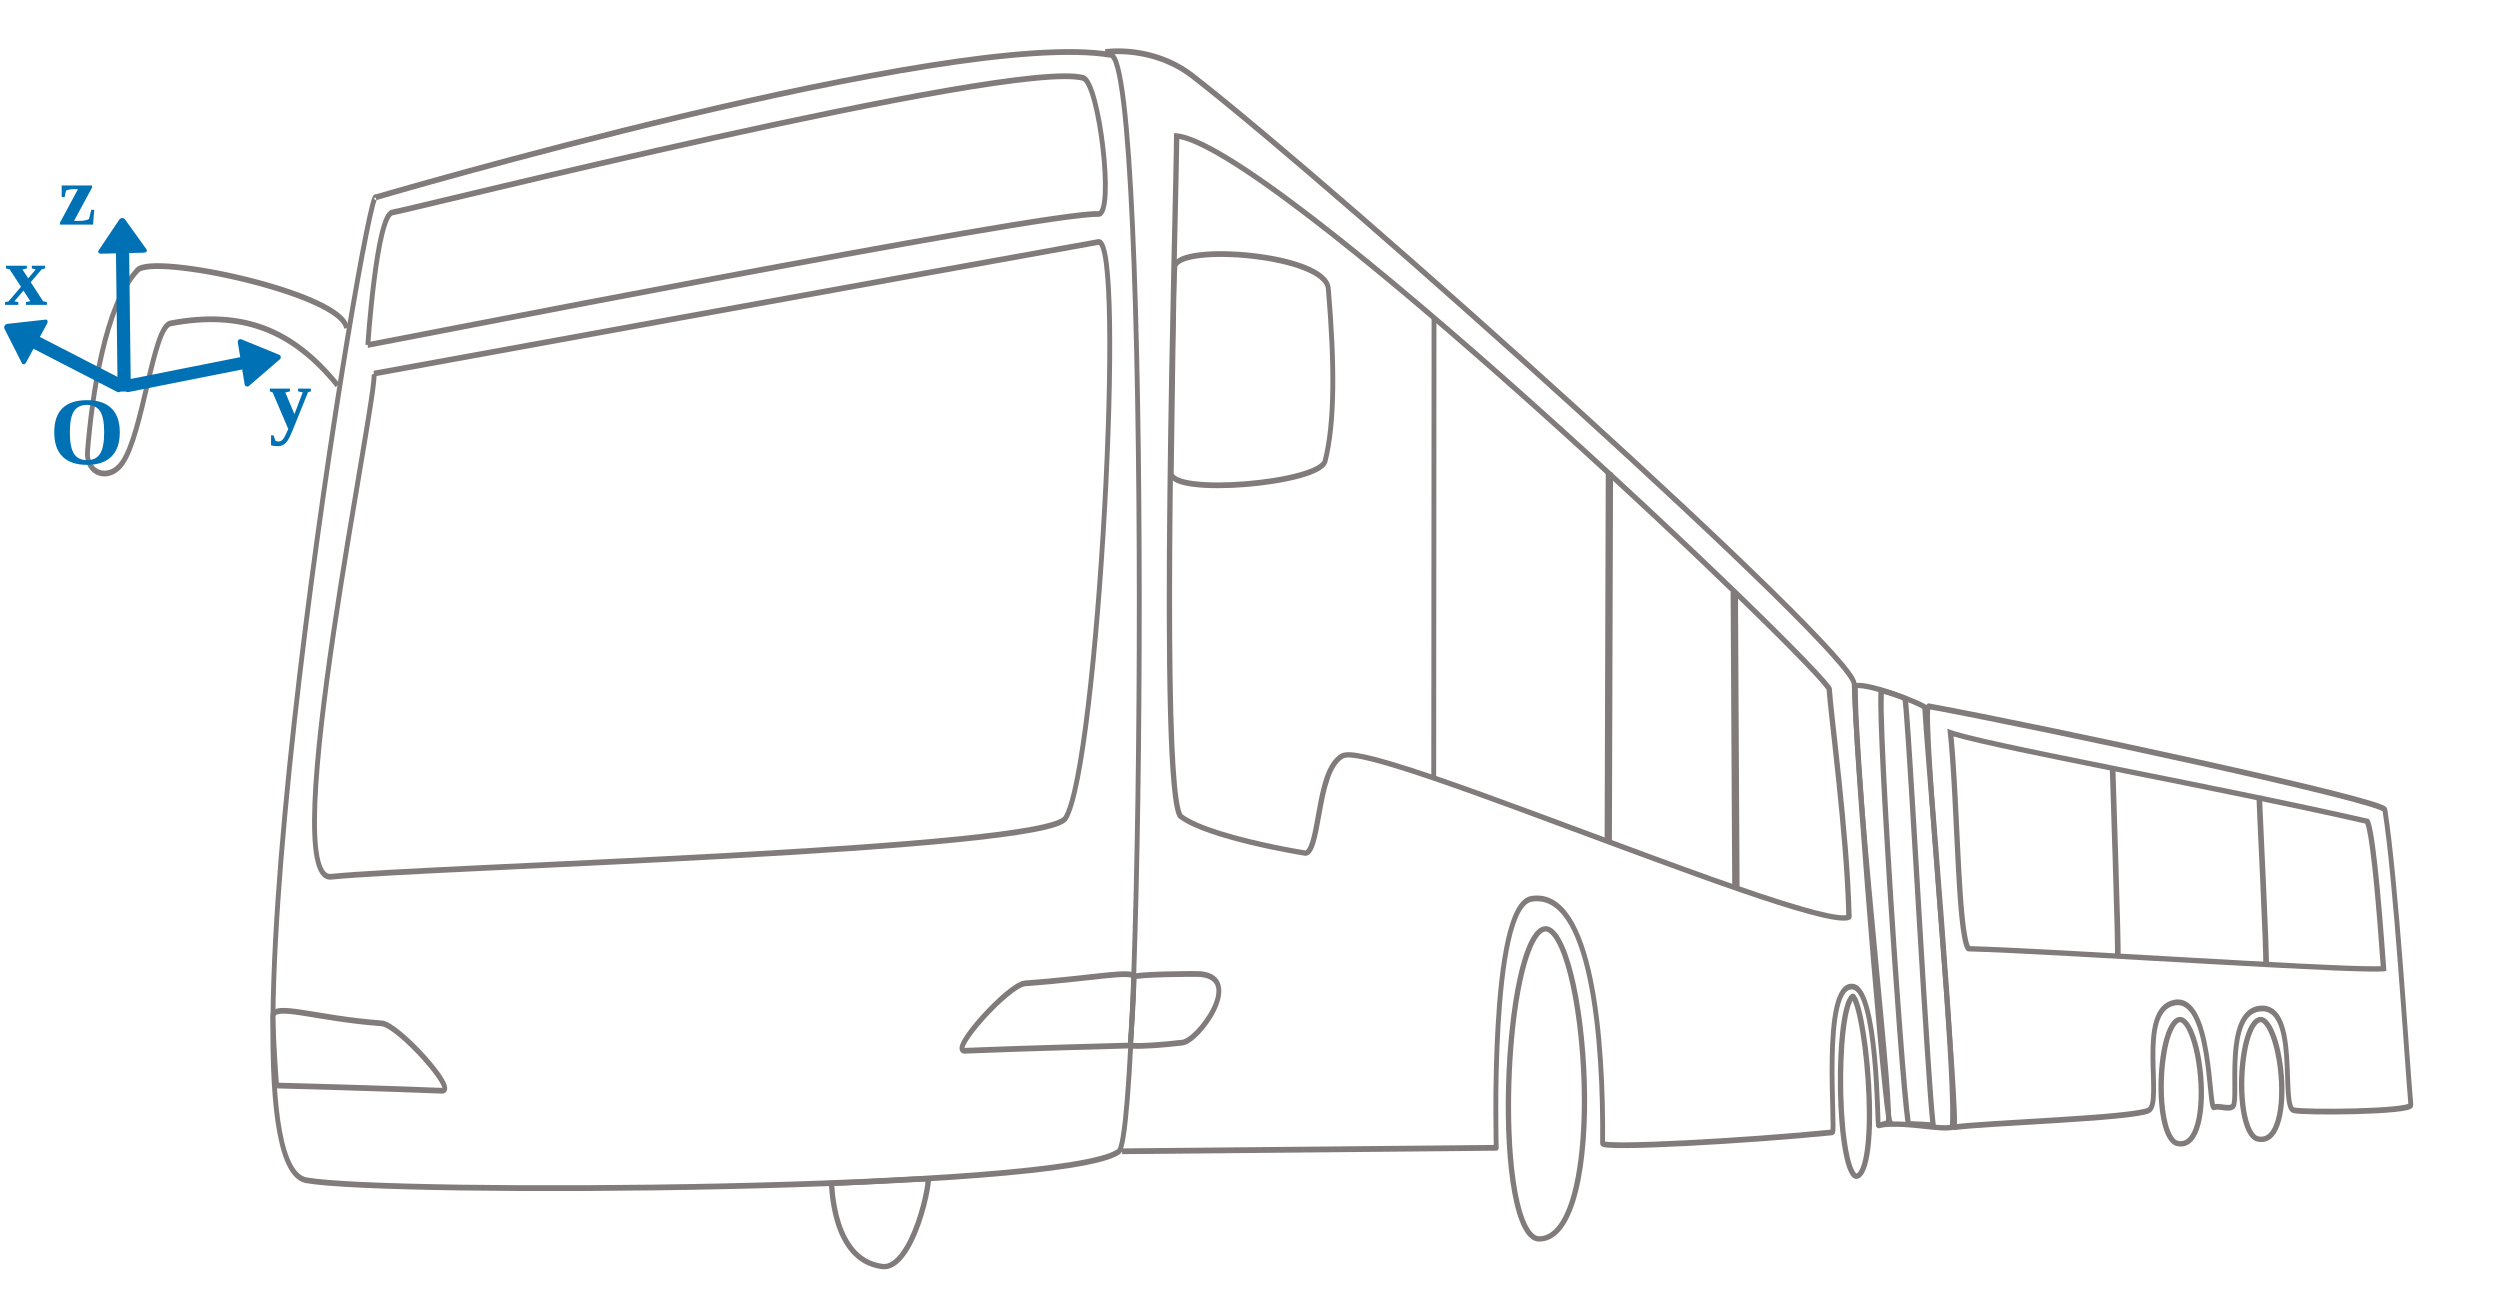
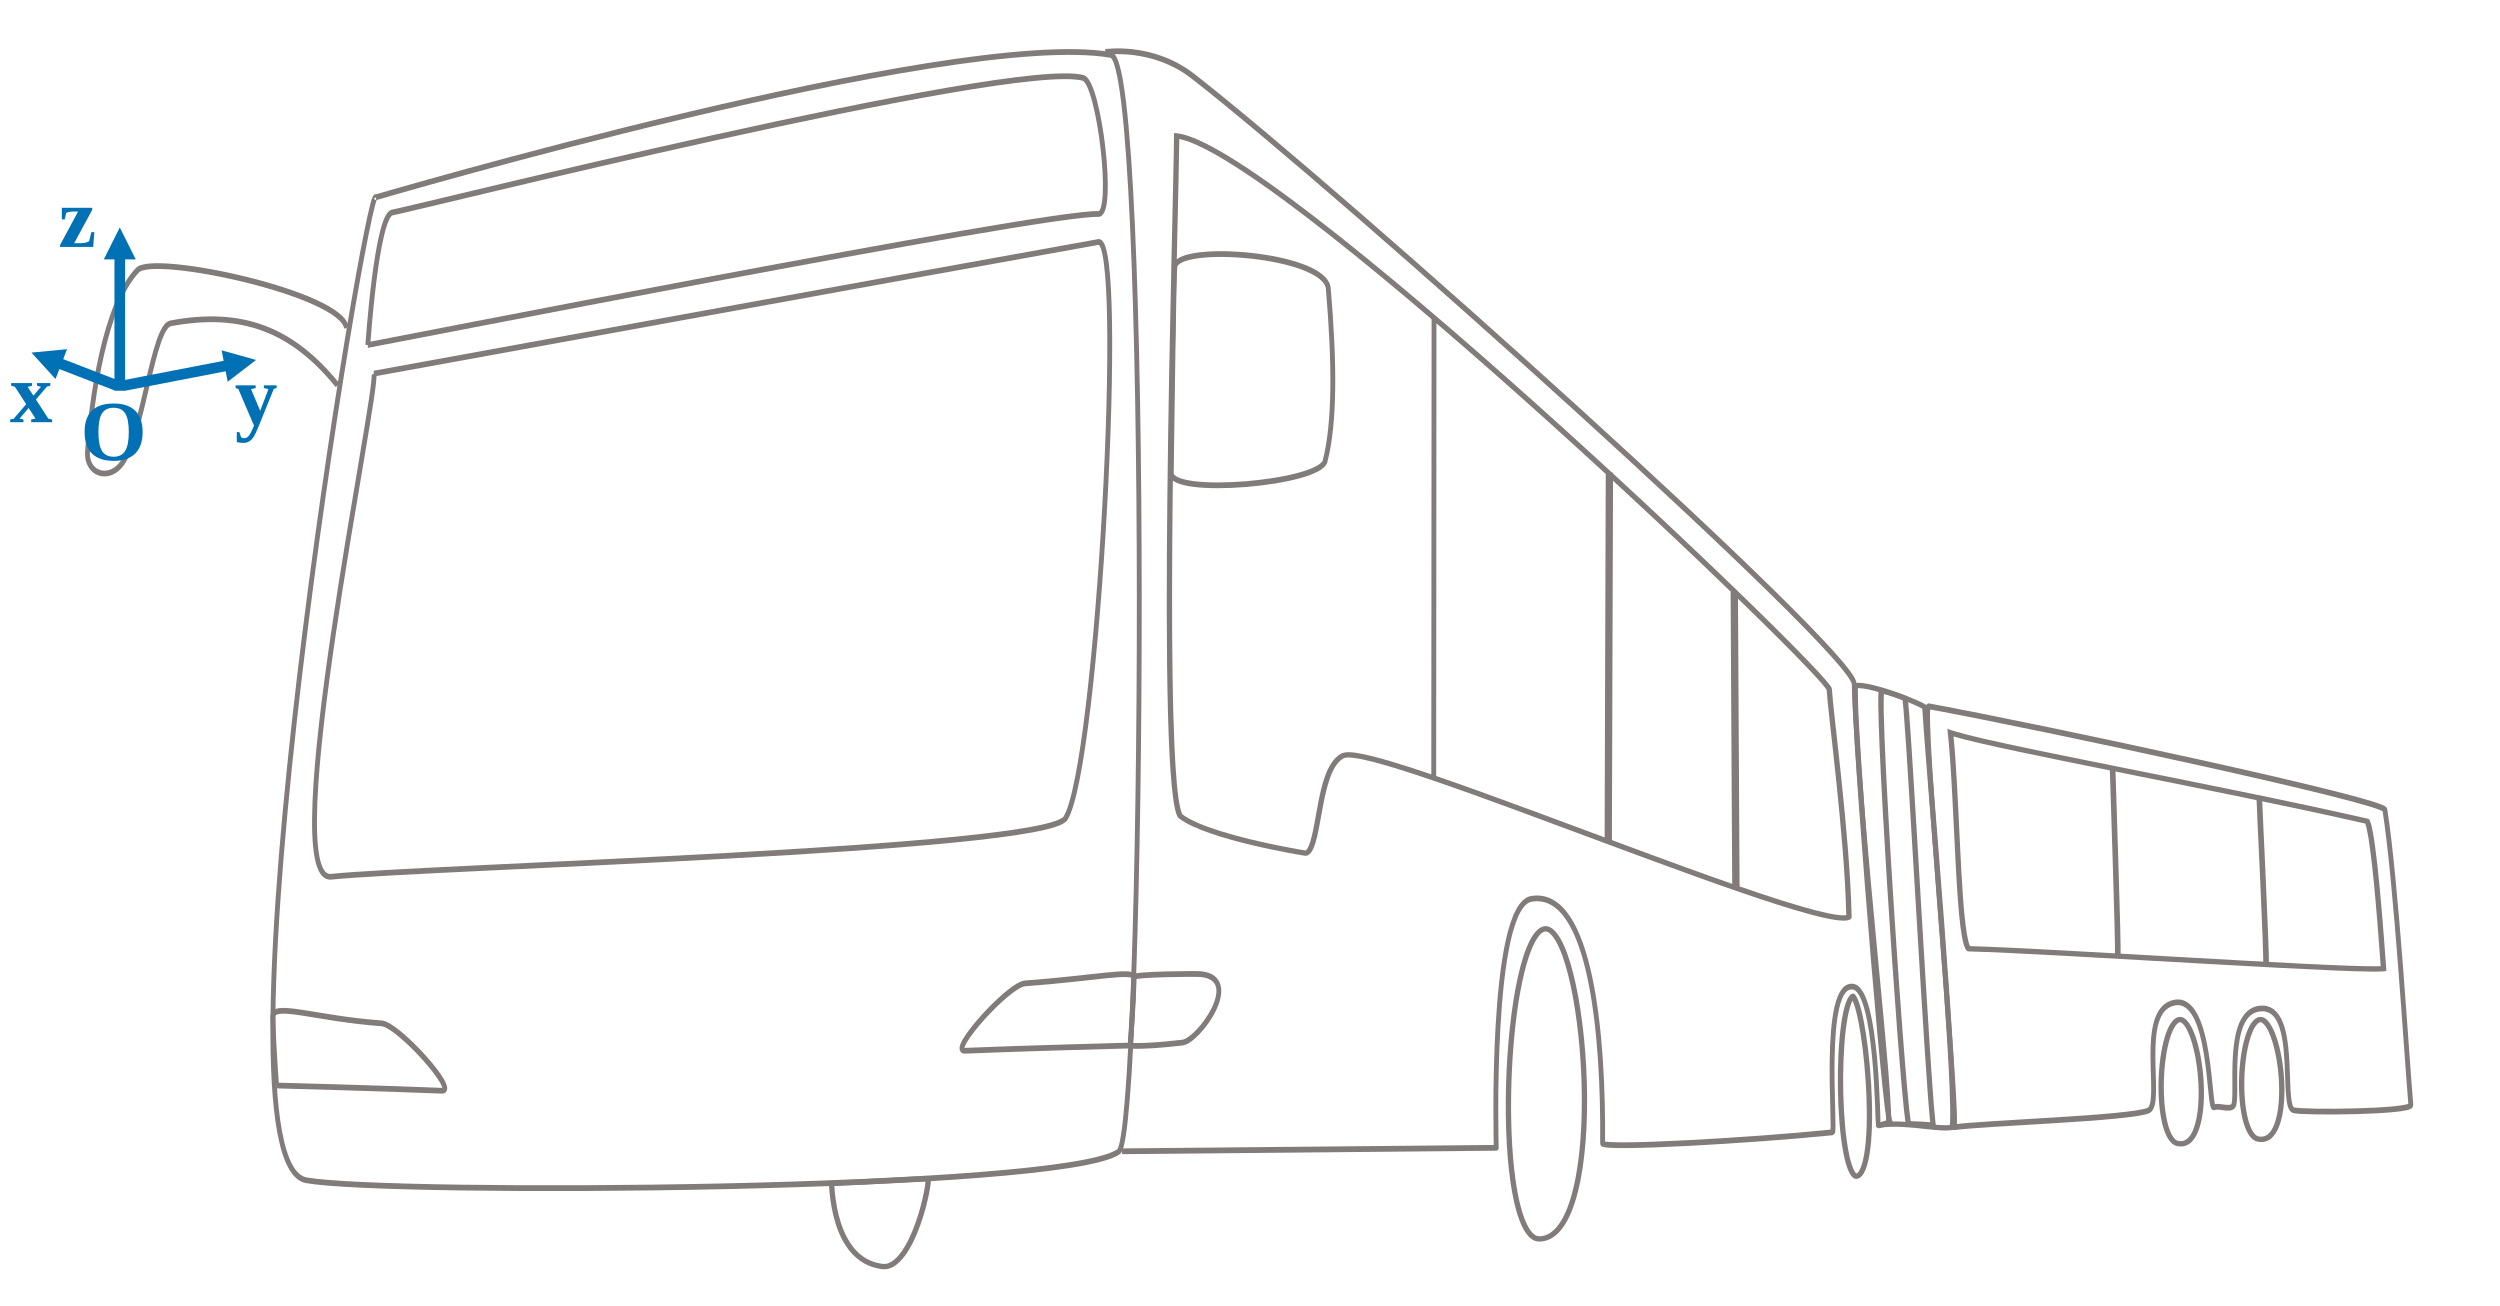
<svg xmlns="http://www.w3.org/2000/svg" width="100%" height="100%" viewBox="0 0 469 245" version="1.1" xml:space="preserve" style="fill-rule:evenodd;clip-rule:evenodd;stroke-linejoin:round;stroke-miterlimit:1.5;">
  <g transform="matrix(1,0,0,1,-540,-350)">
    <g transform="matrix(1,0,0,1,-1.13687e-13,35.6323)">
      <g id="arrow-black" transform="matrix(-0.843561,0,0,1,1167,-13.5646)">
        <path d="M308.766,539.41C301.703,538.584 269.557,537.753 265.49,536.263C262.069,535.009 268.179,517.33 259.645,516.019C251.397,514.752 252.121,536.072 250.914,535.671C249.688,535.264 247.604,536.21 246.671,535.453C245.256,534.307 248.76,517.814 240.672,517.134C231.874,516.393 236.169,535.486 233.227,536.206C231.161,536.713 206.995,536.554 207.128,535.231C208.126,525.337 210.405,493.264 212.906,479.843C213.231,478.101 288.785,464.407 314.348,460.426C316.212,460.136 307.285,539.679 308.766,539.41" style="fill:none;stroke:rgb(129,123,123);stroke-width:1.08px;" />
      </g>
      <g id="arrow-black1" transform="matrix(-0.843561,0,0,1,1167,-13.5646)">
-         <path d="M323.787,537.769C325.522,528.579 332.276,457.155 331.236,456.284C329.51,454.836 314.521,459.781 314.605,460.425C314.85,462.301 306.531,539.474 308.756,539.879C312.069,540.482 318.397,538.914 324.684,539.41C325.198,539.451 322.966,538.677 323.5,538.739C323.568,538.757 323.665,538.418 323.787,537.769L323.762,537.764L323.746,537.761C323.719,537.756 323.691,537.752 323.662,537.749C323.626,537.744 323.59,537.741 323.556,537.739C323.62,537.742 323.683,537.749 323.746,537.761L323.777,537.767L323.787,537.769ZM315.773,460.89C315.465,466.706 310.654,512.615 309.718,531.682C309.566,534.79 309.516,537.172 309.611,538.53C309.622,538.685 309.642,538.847 309.662,538.986C310.808,539.084 312.242,538.978 313.862,538.837C316.389,538.617 319.326,538.293 322.343,538.314C322.385,538.241 322.438,538.172 322.503,538.106C322.572,537.788 322.708,537.131 322.821,536.392C324.426,525.953 328.731,481.454 329.877,463.642C330.072,460.617 330.111,458.026 330.118,457.026C330.046,457.022 329.973,457.019 329.906,457.02C329.32,457.031 328.577,457.127 327.742,457.277C323.689,458.005 317.586,459.998 315.773,460.89Z" style="fill:rgb(129,123,123);" />
+         <path d="M323.787,537.769C325.522,528.579 332.276,457.155 331.236,456.284C329.51,454.836 314.521,459.781 314.605,460.425C314.85,462.301 306.531,539.474 308.756,539.879C312.069,540.482 318.397,538.914 324.684,539.41C325.198,539.451 322.966,538.677 323.5,538.739C323.568,538.757 323.665,538.418 323.787,537.769L323.762,537.764L323.746,537.761C323.719,537.756 323.691,537.752 323.662,537.749C323.626,537.744 323.59,537.741 323.556,537.739C323.62,537.742 323.683,537.749 323.746,537.761L323.787,537.769ZM315.773,460.89C315.465,466.706 310.654,512.615 309.718,531.682C309.566,534.79 309.516,537.172 309.611,538.53C309.622,538.685 309.642,538.847 309.662,538.986C310.808,539.084 312.242,538.978 313.862,538.837C316.389,538.617 319.326,538.293 322.343,538.314C322.385,538.241 322.438,538.172 322.503,538.106C322.572,537.788 322.708,537.131 322.821,536.392C324.426,525.953 328.731,481.454 329.877,463.642C330.072,460.617 330.111,458.026 330.118,457.026C330.046,457.022 329.973,457.019 329.906,457.02C329.32,457.031 328.577,457.127 327.742,457.277C323.689,458.005 317.586,459.998 315.773,460.89Z" style="fill:rgb(129,123,123);" />
      </g>
      <g id="arrow-black2" transform="matrix(-0.843561,0,0,1,1167,-13.5646)">
        <path d="M319.56,538.229L319.523,538.222L319.508,538.22L319.56,538.23C319.462,538.805 319.379,539.137 319.314,539.194C319.503,539.195 320.149,539.22 320.933,539.253C322.134,539.263 323.399,539.309 324.684,539.41C325.003,539.436 322.642,539.325 320.933,539.253C316.262,539.211 312.588,539.7 312.656,539.505C313.711,536.449 318.416,458.928 319.101,458.617C320.081,458.172 324.018,457.043 325.33,456.92C326.787,456.785 321.148,528.963 319.56,538.229ZM319.314,539.194C319.306,539.202 319.298,539.205 319.29,539.203C319.239,539.197 319.251,539.194 319.314,539.194ZM324.325,458.116C323.004,458.409 321.16,458.944 320.163,459.301C320.111,459.675 320.03,460.293 319.964,460.958C318.774,472.948 315.259,528.829 314.022,538.46C315.008,538.391 316.555,538.302 318.36,538.264C318.746,536.215 319.406,529.811 320.162,521.445C321.909,502.094 324.109,472.334 324.36,461.256C324.388,460.011 324.356,458.851 324.325,458.116Z" style="fill:rgb(129,123,123);" />
      </g>
      <g id="arrow-black3" transform="matrix(-0.843561,0,0,1,1167,-13.5646)">
-         <path d="M310.203,464.638C308.373,478.243 308.561,506.354 305.563,506.416C286.305,506.817 212.479,511.135 212.572,510.029C213.838,494.887 215.31,481.791 216.574,481.547C251.042,474.889 303.936,466.975 310.203,464.638ZM217.274,482.438C217.187,482.65 217.045,483.018 216.95,483.37C215.919,487.21 214.819,497.512 213.832,509.185C214.08,509.196 214.363,509.205 214.645,509.207C226.621,509.31 287.35,505.826 305.165,505.425C305.206,505.354 305.254,505.266 305.289,505.186C305.5,504.708 305.682,504.029 305.852,503.186C307.324,495.887 307.545,477.232 308.83,466.092L308.83,466.092C297.487,468.934 249.526,476.226 217.274,482.438Z" style="fill:rgb(129,123,123);" />
+         <path d="M310.203,464.638C308.373,478.243 308.561,506.354 305.563,506.416C286.305,506.817 212.479,511.135 212.572,510.029C213.838,494.887 215.31,481.791 216.574,481.547C251.042,474.889 303.936,466.975 310.203,464.638ZM217.274,482.438C217.187,482.65 217.045,483.018 216.95,483.37C215.919,487.21 214.819,497.512 213.832,509.185C214.08,509.196 214.363,509.205 214.645,509.207C226.621,509.31 287.35,505.826 305.165,505.425C305.206,505.354 305.254,505.266 305.289,505.186C305.5,504.708 305.682,504.029 305.852,503.186C307.324,495.887 307.545,477.232 308.83,466.092C297.487,468.934 249.526,476.226 217.274,482.438Z" style="fill:rgb(129,123,123);" />
      </g>
      <g id="arrow-black4" transform="matrix(-0.843561,0,0,1,1167,-13.5646)">
        <path d="M660.125,398.019C658.89,400.66 682.118,493.493 669.638,492.41C648.023,490.534 510.758,487.462 506.31,481.426C499.104,471.647 492.79,372.397 499.012,373.332C530.957,378.133 660.125,398.019 660.125,398.019" style="fill:none;stroke:rgb(129,123,123);stroke-width:1.08px;" />
      </g>
      <g id="arrow-black5" transform="matrix(-0.843561,0,0,1,1167,-13.5646)">
        <path d="M661.481,392.656C661.481,392.656 659.525,368.224 656.01,367.793C652.688,367.386 518.308,338.971 502.403,342.545C498.84,343.345 495.346,368.208 499.007,368.078C510.749,367.659 661.075,392.657 661.481,392.656" style="fill:none;stroke:rgb(129,123,123);stroke-width:1.08px;" />
      </g>
      <g id="arrow-black6" transform="matrix(-0.843561,0,0,1,1149.88,125.354)">
        <path d="M661.481,392.656C661.481,392.656 662.135,385.339 662.309,379.796C662.398,376.965 652.95,380.091 638.1,380.997C634.422,381.222 621.031,393.769 624.691,393.639C636.433,393.22 661.075,392.657 661.481,392.656" style="fill:none;stroke:rgb(129,123,123);stroke-width:1.08px;" />
      </g>
      <g id="arrow-black7" transform="matrix(0.843561,0,0,1,194.027,117.852)">
        <path d="M661.481,392.656C661.481,392.656 662.374,381.05 662.309,379.796C662.237,378.406 652.95,380.091 638.1,380.997C634.422,381.222 621.031,393.769 624.691,393.639C636.433,393.22 661.075,392.657 661.481,392.656" style="fill:none;stroke:rgb(129,123,123);stroke-width:1.08px;" />
      </g>
      <g id="arrow-black8" transform="matrix(0.843561,0,0,1,169.081,158.004)">
        <path d="M623.974,377.891C624.173,377.867 623.75,393.15 635.839,394.458C643.398,395.276 647.658,376.976 646.586,376.99C642.228,377.044 635.201,377.507 623.974,377.891ZM645.52,378.01C645.502,378.234 645.474,378.491 645.432,378.739C644.977,381.443 643.428,386.566 640.991,390.093C640.234,391.189 639.398,392.127 638.466,392.754C637.703,393.267 636.884,393.563 635.99,393.466C632.07,393.042 629.631,390.964 628.081,388.508C625.873,385.011 625.407,380.749 625.256,378.846C634.89,378.504 641.293,378.113 645.52,378.01Z" style="fill:rgb(129,123,123);" />
      </g>
      <g id="arrow-black9" transform="matrix(0.843561,0,0,1.01435,297.271,141.115)">
        <path d="M631.249,342.1C626.267,342.569 623.136,357.165 622.667,371.638C622.199,386.11 624.392,400.458 630.059,400.432C646.732,400.356 641.21,341.163 631.249,342.1ZM631.383,343.08C631.849,343.036 632.262,343.28 632.69,343.651C633.345,344.219 633.952,345.084 634.532,346.178C636.438,349.772 637.915,355.691 638.756,362.31C640.025,372.298 639.834,383.877 637.33,391.552C636.532,393.998 635.508,396.035 634.193,397.456C633.049,398.693 631.696,399.439 630.052,399.447C629.464,399.449 628.957,399.175 628.481,398.738C627.83,398.139 627.269,397.257 626.767,396.158C625.107,392.527 624.193,386.675 623.897,380.155C623.374,368.644 624.805,355.055 627.75,347.748C628.345,346.272 628.994,345.064 629.714,344.209C630.247,343.577 630.764,343.138 631.382,343.08L631.383,343.08Z" style="fill:rgb(129,123,123);" />
      </g>
      <g id="arrow-black10" transform="matrix(0.40118,0,0,0.570495,634.321,305.597)">
        <path d="M631.249,342.1C626.312,342.765 624.003,358.28 624.33,373.487C624.657,388.695 627.621,403.597 633.231,403.035C646.626,401.695 638.214,341.163 631.249,342.1ZM631.187,344.44C631.289,344.581 631.388,344.728 631.469,344.869C632.679,346.963 633.824,350.526 634.819,354.874C637.592,366.99 639.087,385.086 636.546,395.171C636.045,397.158 635.401,398.812 634.538,399.995C634.067,400.642 633.663,401.166 632.998,401.283C632.907,401.228 632.704,401.101 632.584,400.995C632.335,400.772 632.1,400.498 631.87,400.181C630.393,398.143 629.288,394.649 628.459,390.382C626.101,378.261 626.234,360.107 628.871,349.99C629.403,347.95 630.027,346.254 630.774,345.039C630.909,344.82 631.045,344.62 631.187,344.44Z" style="fill:rgb(129,123,123);" />
      </g>
      <g id="arrow-black11" transform="matrix(0.467904,0,0,0.468008,653.494,345.036)">
        <path d="M631.249,342.1C626.267,342.569 623.274,354.899 622.895,367.417C622.516,379.935 624.751,392.641 630.224,393.861C647.384,397.687 641.499,341.135 631.249,342.1ZM631.449,344.228C631.891,344.186 632.253,344.512 632.649,344.915C633.424,345.704 634.121,346.893 634.775,348.353C637.018,353.362 638.529,361.321 638.88,369.149C639.225,376.824 638.499,384.391 636.037,388.815C634.811,391.018 633.111,392.315 630.689,391.776C629.863,391.591 629.222,390.907 628.625,389.992C627.781,388.698 627.115,386.953 626.579,384.914C624.83,378.247 624.578,368.625 625.554,360.27C626.19,354.831 627.33,349.932 628.985,346.814C629.438,345.96 629.919,345.257 630.457,344.764C630.771,344.476 631.088,344.262 631.449,344.228Z" style="fill:rgb(129,123,123);" />
      </g>
      <g id="arrow-black12" transform="matrix(0.467904,0,0,0.45186,668.597,350.56)">
        <path d="M631.249,342.1C626.267,342.569 623.274,354.899 622.895,367.417C622.516,379.935 624.751,392.641 630.224,393.861C647.384,397.687 641.499,341.135 631.249,342.1ZM631.443,344.304C631.893,344.262 632.272,344.585 632.676,344.996C633.445,345.779 634.138,346.961 634.787,348.411C637.024,353.408 638.53,361.347 638.88,369.156C639.223,376.802 638.506,384.342 636.053,388.749C634.823,390.958 633.103,392.239 630.674,391.698C630.023,391.552 629.482,391.084 628.982,390.447C628.272,389.544 627.685,388.321 627.181,386.878C625.464,381.963 624.813,374.69 625.031,367.487C625.249,360.277 626.34,353.128 628.235,348.468C628.785,347.116 629.39,345.993 630.086,345.199C630.51,344.715 630.935,344.352 631.443,344.304Z" style="fill:rgb(129,123,123);" />
      </g>
      <g id="arrow-black13" transform="matrix(0.843561,0,0,1,194.027,117.852)">
        <path d="M661.481,392.656C661.481,392.656 662.282,385.341 662.309,379.796C662.311,379.296 675.93,379.151 677.232,379.267C686.701,380.106 676.712,391.754 673.073,392.11C663.736,393.025 661.075,392.657 661.481,392.656" style="fill:none;stroke:rgb(129,123,123);stroke-width:1.08px;" />
      </g>
      <g id="arrow-black14" transform="matrix(0.843561,0,0,1,194.027,117.852)">
        <path d="M729.048,256.307C729.041,261.42 728.987,341.201 728.982,342.321" style="fill:none;stroke:rgb(129,123,123);stroke-width:1.08px;" />
      </g>
      <g id="arrow-black15" transform="matrix(3.2623,0,0,0.807161,-1536.45,196.15)">
        <path d="M729.048,256.307C729.041,261.42 728.987,341.201 728.982,342.321" style="fill:none;stroke:rgb(129,123,123);stroke-width:0.42px;" />
      </g>
      <g id="arrow-black16" transform="matrix(-4.61123,0,0,0.647284,4227.16,259.528)">
        <path d="M729.048,256.307C729.041,261.42 728.987,341.201 728.982,342.321" style="fill:none;stroke:rgb(129,123,123);stroke-width:0.3px;" />
      </g>
      <g id="arrow-black17" transform="matrix(105.617,0,0,0.567802,-76055.3,300.102)">
        <path d="M728.97,279.105C728.97,280.93 728.981,339.333 728.979,340.901" style="fill:none;stroke:rgb(129,123,123);stroke-width:0.01px;" />
      </g>
      <g id="arrow-black18" transform="matrix(105.617,0,0,0.553625,-76027.8,309.15)">
        <path d="M728.97,279.105C728.97,280.93 728.984,334.402 728.982,335.969" style="fill:none;stroke:rgb(129,123,123);stroke-width:0.01px;" />
      </g>
      <g id="arrow-black19" transform="matrix(-0.843561,0,0,1,1167,-13.5646)">
        <path d="M482.19,352.904C461.674,352.855 336.082,454.049 335.891,457.091C335.616,461.483 331.867,484.62 331.49,499.918C331.33,506.435 438.273,467.125 444.533,470.214C450.185,473.002 448.898,488.882 453.094,488.472C453.382,488.444 474.762,485.545 481.11,481.453C486.46,478.003 482.19,364.462 482.19,352.904ZM481.013,354.004C479.541,354.238 477.677,354.868 475.466,355.809C470.905,357.75 464.999,361.024 458.199,365.227C431.534,381.71 391.281,412.432 364.517,433.959C351.432,444.484 341.576,452.805 338.128,456.179C337.641,456.656 337.205,457.16 337.062,457.327C336.704,462.107 333.101,484.519 332.685,499.602C332.874,499.625 333.146,499.651 333.379,499.647C335.196,499.618 338.269,499.035 342.258,498.073C364.253,492.772 413.093,475.927 434.313,470.667C438.143,469.717 441.104,469.144 442.888,469.054C443.95,469.001 444.701,469.138 445.132,469.351C446.69,470.119 447.858,471.715 448.695,473.749C449.805,476.448 450.403,479.941 451.06,482.837C451.4,484.339 451.751,485.67 452.225,486.605C452.372,486.896 452.526,487.142 452.707,487.324C452.787,487.404 452.848,487.489 452.957,487.479C453.157,487.459 463.573,486.047 471.957,483.815C475.405,482.897 478.507,481.854 480.338,480.691C480.379,480.608 480.67,480.012 480.815,479.469C481.401,477.277 481.809,473.204 482.092,467.824C483.685,437.645 481.177,366.929 481.013,354.004Z" style="fill:rgb(129,123,123);" />
      </g>
      <g id="arrow-black20" transform="matrix(-0.843561,0,0,1,1167,-13.5646)">
        <path d="M659.698,364.948C661.539,361.641 697.88,545.911 675.138,549.353C656.997,552.099 506.781,551.423 494.486,543.976C488.856,540.566 487.342,339.502 496.227,338.234C531.709,333.17 659.698,364.948 659.698,364.948" style="fill:none;stroke:rgb(129,123,123);stroke-width:1.08px;" />
      </g>
      <g id="arrow-black21" transform="matrix(-0.843561,0,0,1,1167,-13.5646)">
        <path d="M666.22,389.511C666.836,383.081 709.07,375.387 712.689,378.605C719.992,385.099 722.849,402.461 723.812,412.587C724.222,416.892 718.958,418.334 716.043,414.743C711.393,409.013 709.273,389.215 705.342,388.592C689.48,386.077 678.29,389.712 668.216,400.199" style="fill:none;stroke:rgb(129,123,123);stroke-width:1.08px;" />
      </g>
      <g id="arrow-black22" transform="matrix(-0.843561,0,0,1,1167,-13.5646)">
        <path d="M447.876,382.066C448.492,375.636 481.175,373.523 481.992,377.904C482.253,379.307 482.59,405.871 482.798,416.687C482.881,421.004 449.847,418.638 448.582,414.419C446.425,407.232 446.438,396.343 447.876,382.066" style="fill:none;stroke:rgb(129,123,123);stroke-width:1.08px;" />
      </g>
      <g id="arrow-black23" transform="matrix(-0.843561,0,0,1,1167,-13.5646)">
        <path d="M497.453,337.687C497.453,337.687 487.001,336.31 477.984,342.234C444.583,364.178 331.152,450.024 330.927,456.211C329.968,482.589 321.758,539.108 323.517,538.663C323.75,538.604 325.48,539.192 325.569,539.033C325.713,538.774 325.8,513.715 331.166,513.035C338.281,512.134 334.922,540.29 335.768,540.362C354.189,541.939 386.885,543.481 386.873,542.434C386.639,522.962 389.277,494.749 402.666,496.55C412.08,497.816 410.525,543.261 410.525,543.261L493.742,543.913" style="fill:none;stroke:rgb(129,123,123);stroke-width:1.08px;" />
      </g>
    </g>
-     <g id="Coordinate-system" transform="matrix(1,0,0,1,-206.243,30.4016)">
-       <g transform="matrix(0.999309,-0.0371696,-0.0267881,-0.7202,769.544,392.64)">
-         <path d="M0.667,-0.012L1.345,37.322L0.012,37.347L-0.667,0.012L0.667,-0.012ZM4.654,35.929L0.8,44L-3.345,36.074L4.654,35.929Z" style="fill:rgb(0,113,180);fill-rule:nonzero;stroke:rgb(0,113,180);stroke-width:1.14px;stroke-miterlimit:2;" />
+     <g id="Coordinate-system" transform="matrix(1,0,0,1,-268.898,73.3496)">
+       <g id="arrow-blue" transform="matrix(-0.824964,-0.176153,-0.208821,0.977954,1735.47,-3.49269)">
+         <g transform="matrix(-1.18545,2.6358e-21,2.77529e-17,1,1319.91,386.133)">
+           <path d="M320.163,136.913L326.858,137.33L322.507,142.436L320.163,136.913Z" style="fill:rgb(0,113,180);" />
+           <path d="M303.601,147.202C303.601,147.202 313.043,143.194 322.44,139.205" style="fill:none;stroke:rgb(0,113,180);stroke-width:2px;" />
+         </g>
+         <g transform="matrix(1.00444,-0.531098,-0.629591,-0.84731,739.78,820.864)">
+           <path d="M320.163,136.913L326.858,137.33L322.507,142.436L320.163,136.913Z" style="fill:rgb(0,113,180);" />
+           <path d="M311.099,144.019C311.099,144.019 313.043,143.194 322.44,139.205" style="fill:none;stroke:rgb(0,113,180);stroke-width:2px;" />
+         </g>
      </g>
-       <g transform="matrix(-0.65868,-0.355713,0.49316,-0.913196,989.662,909.775)">
-         <path d="M588.109,337.19L613.7,336.833L613.7,338.167L588.109,338.524L588.109,337.19ZM612.367,333.5L620.367,337.5L612.367,341.5L612.367,333.5Z" style="fill:rgb(0,113,180);fill-rule:nonzero;stroke:rgb(0,113,180);stroke-width:1.1px;stroke-miterlimit:2;" />
+       <g transform="matrix(0.999999,-6.57e-28,-9.7202e-28,1,539.444,196.818)">
+         <g id="arrow-blue1">
+           <g>
+             <path d="M288.925,128.5L291.925,122.5L294.925,128.5L288.925,128.5Z" style="fill:rgb(0,113,180);" />
+             <path d="M291.925,153.129L291.925,127.3" style="fill:none;stroke:rgb(0,113,180);stroke-width:2px;" />
+           </g>
+         </g>
      </g>
-       <g transform="matrix(-0.160405,-0.987051,0.987051,-0.160405,541.758,1009.35)">
-         <path d="M573.391,324.432L574.167,346.567L572.833,346.567L572.057,324.432L573.391,324.432ZM577.494,346.71L573.5,353.233L569.494,346.71L577.494,346.71Z" style="fill:rgb(0,113,180);fill-rule:nonzero;stroke:rgb(0,113,180);stroke-width:1px;stroke-miterlimit:2;" />
+       <g transform="matrix(1,0,0,1,852.945,356.282)">
+         <text x="0px" y="0px" style="font-family:'TimesNewRomanPS-BoldMT', 'Times New Roman';font-weight:700;font-size:16px;fill:rgb(0,113,180);">y</text>
      </g>
-       <g transform="matrix(1,0,0,1,747.114,376.789)">
-         <text x="0px" y="0px" style="font-family:'TimesNewRomanPS-BoldMT', 'Times New Roman', serif;font-weight:700;font-size:16px;fill:rgb(0,113,180);">x</text>
+       <g transform="matrix(1.11514,0,0,1.11514,819.852,322.97)">
+         <text x="0px" y="0px" style="font-family:'TimesNewRomanPS-BoldMT', 'Times New Roman';font-weight:700;font-size:14.348px;fill:rgb(0,113,180);">z</text>
      </g>
-       <g transform="matrix(1.11514,0,0,1.11514,757.173,361.73)">
-         <text x="0px" y="0px" style="font-family:'TimesNewRomanPS-BoldMT', 'Times New Roman', serif;font-weight:700;font-size:14.348px;fill:rgb(0,113,180);">z</text>
+       <g transform="matrix(1,0,0,1,810.744,355.857)">
+         <text x="0px" y="0px" style="font-family:'TimesNewRomanPS-BoldMT', 'Times New Roman';font-weight:700;font-size:16px;fill:rgb(0,113,180);">x</text>
      </g>
-       <g transform="matrix(1,0,0,1,796.717,399.849)">
-         <text x="0px" y="0px" style="font-family:'TimesNewRomanPS-BoldMT', 'Times New Roman', serif;font-weight:700;font-size:16px;fill:rgb(0,113,180);">y</text>
-       </g>
-       <g transform="matrix(1.12889,0,0,1.12889,755.538,406.629)">
-         <text x="0px" y="0px" style="font-family:'TimesNewRomanPS-BoldMT', 'Times New Roman', serif;font-weight:700;font-size:16px;fill:rgb(0,113,180);">O</text>
+       <g transform="matrix(1.12889,0,0,1.12889,823.993,362.952)">
+         <text x="0px" y="0px" style="font-family:'TimesNewRomanPS-BoldMT', 'Times New Roman';font-weight:700;font-size:14.173px;fill:rgb(0,113,180);">O</text>
      </g>
    </g>
  </g>
</svg>
